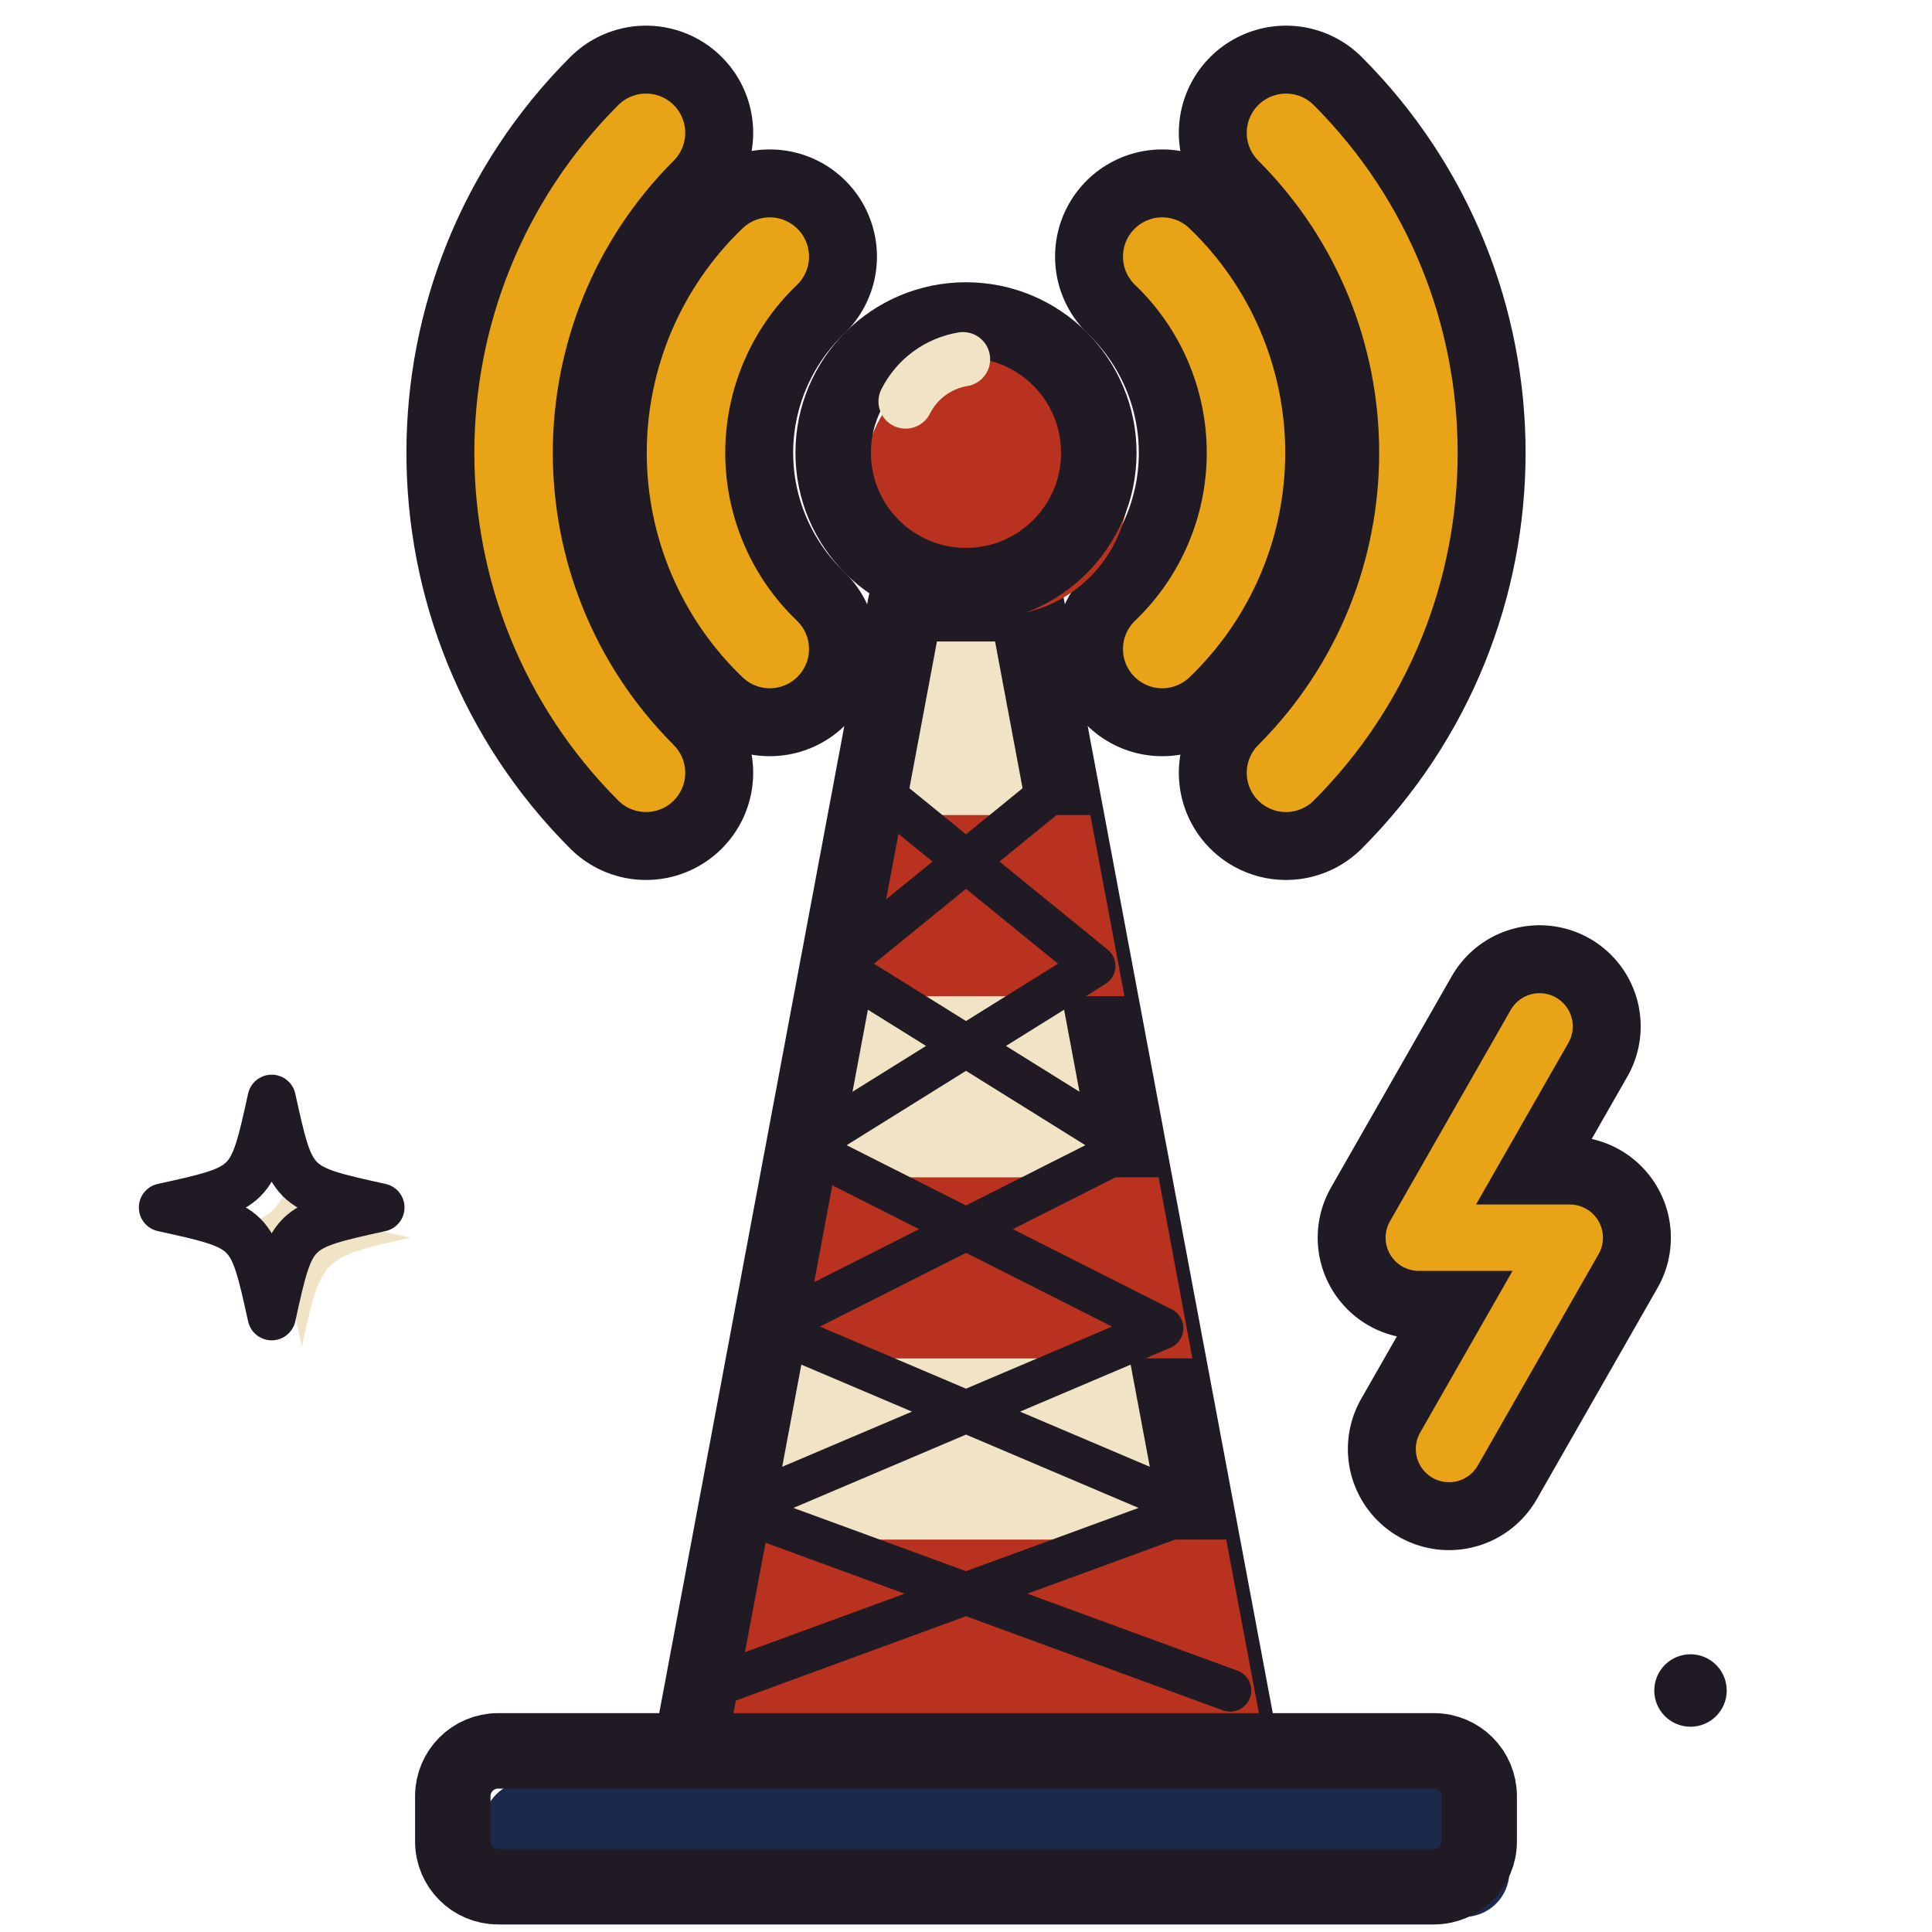
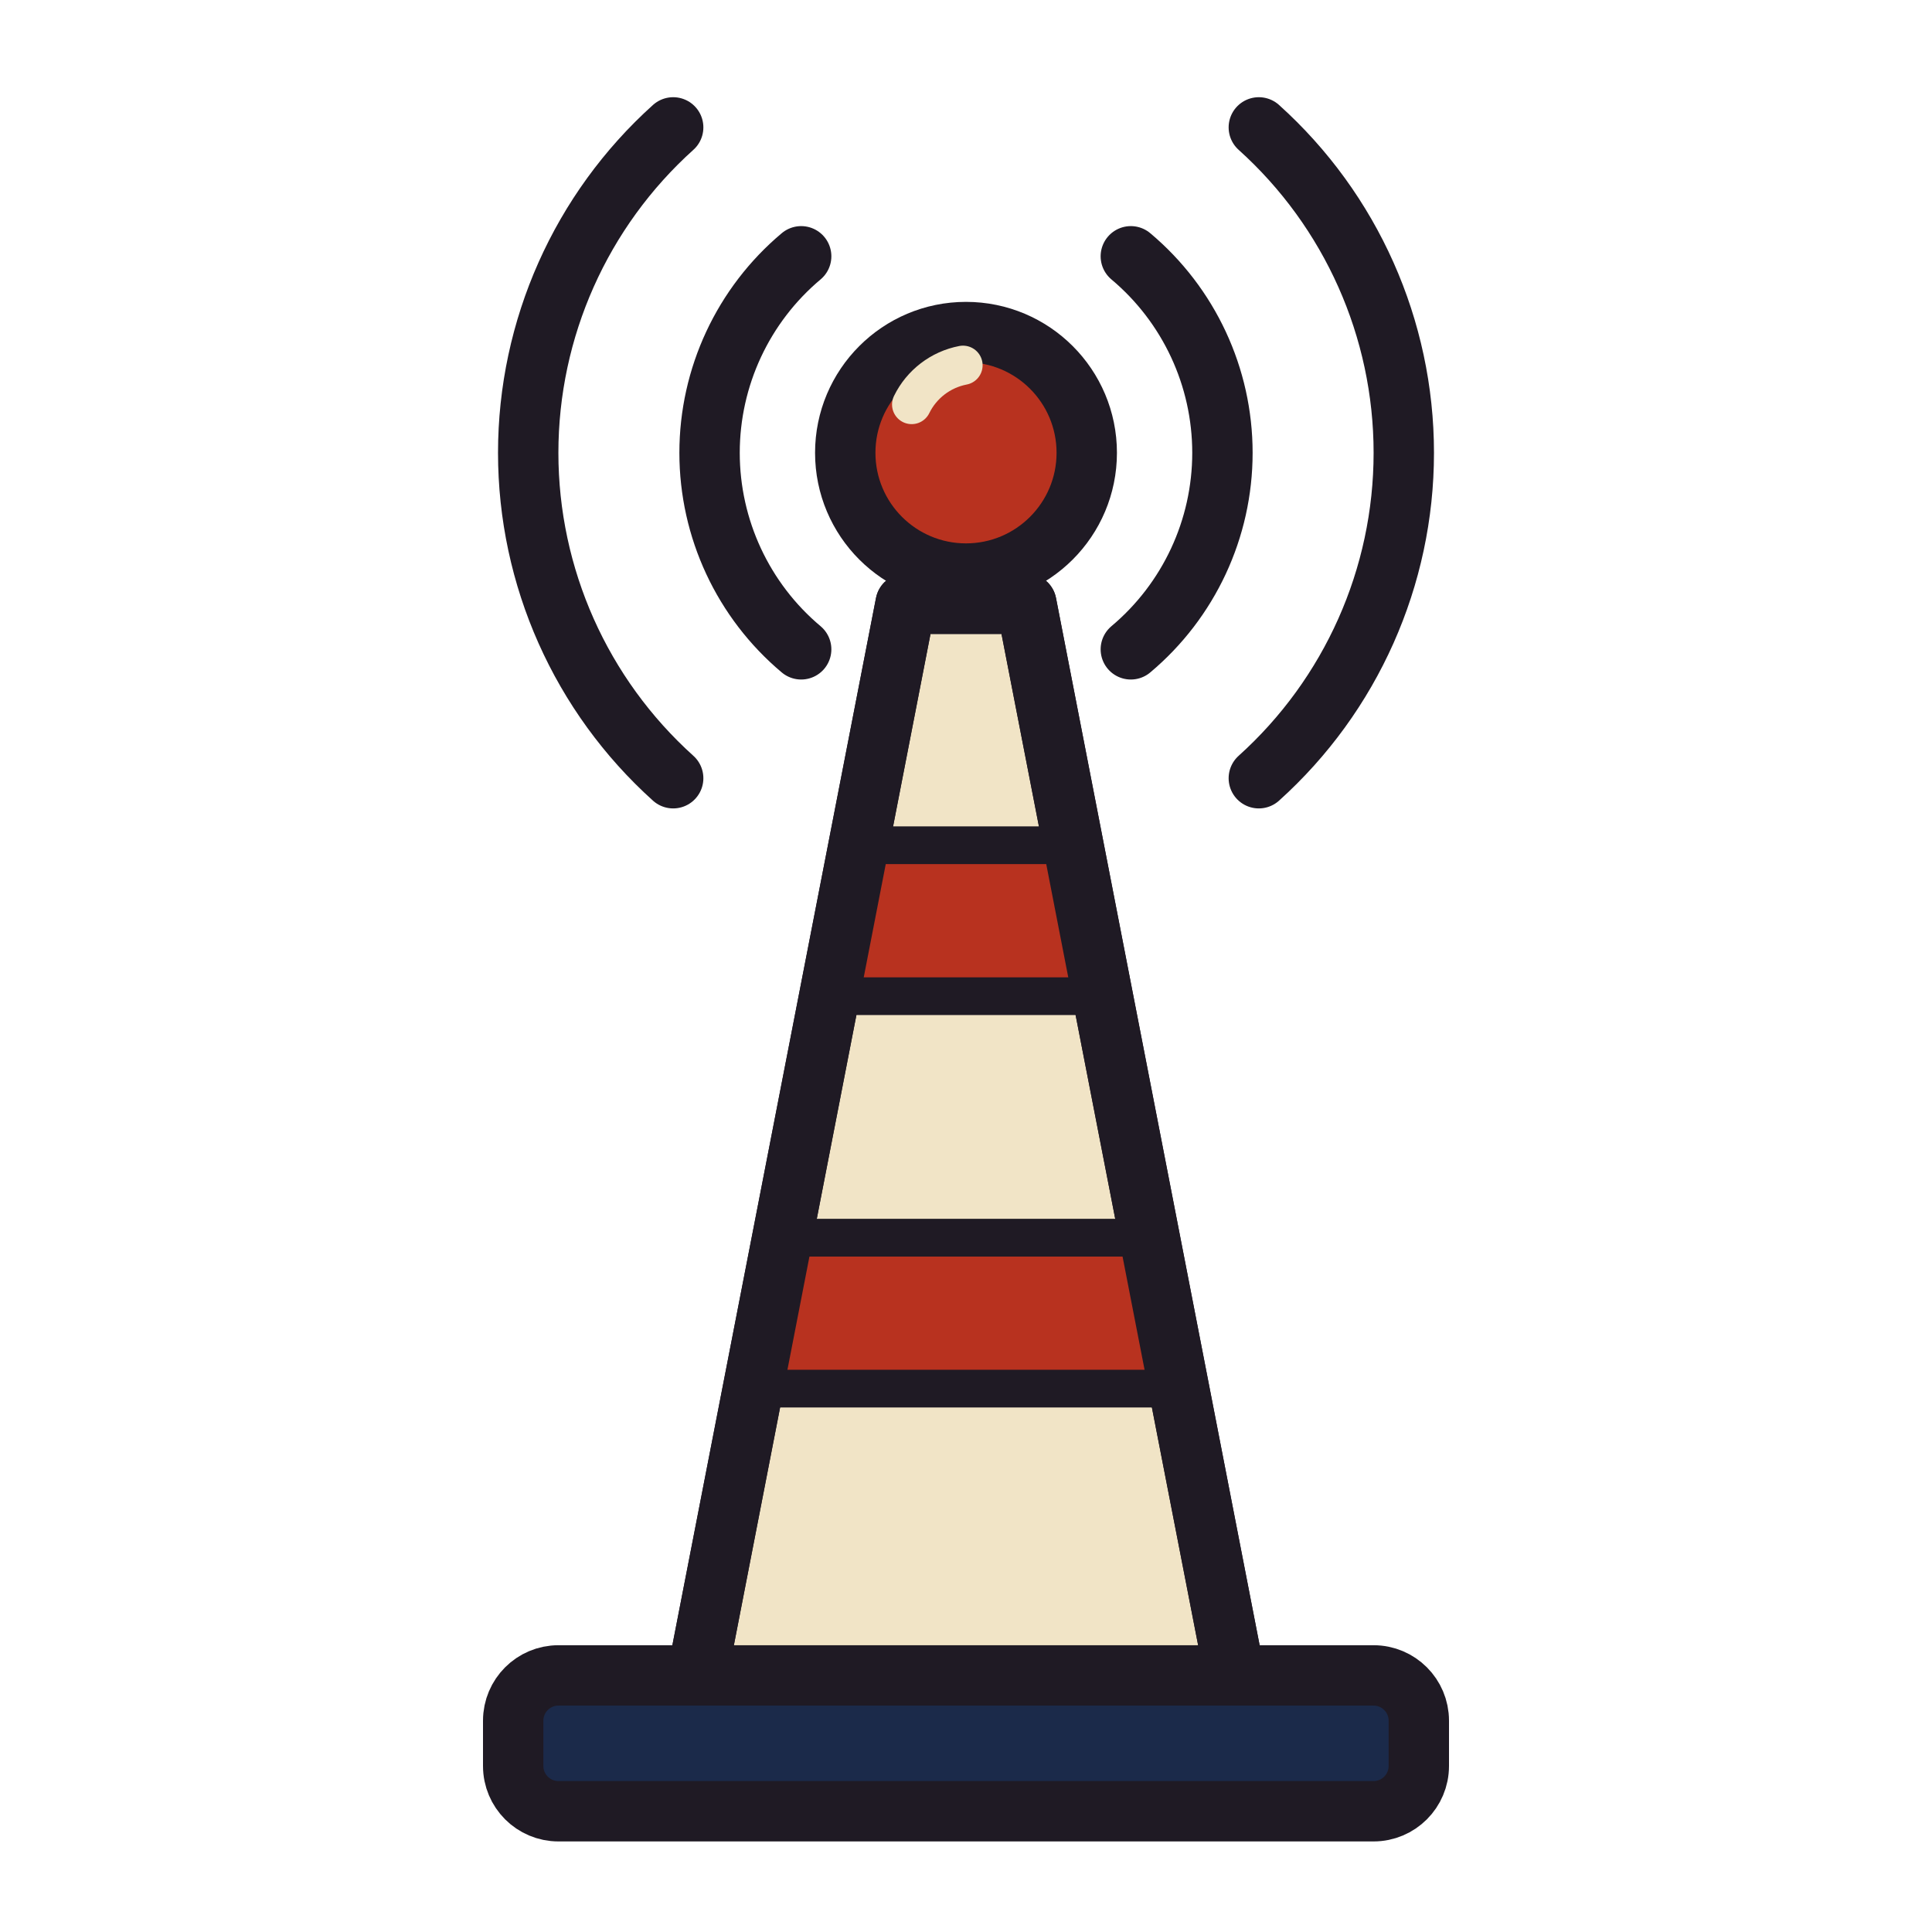
<svg xmlns="http://www.w3.org/2000/svg" viewBox="0 0 64 64" width="64" height="64">
-   <defs>
-     <pattern id="tc-broadcast-dots" width="3" height="3" patternUnits="userSpaceOnUse" patternTransform="rotate(45)">
-       <circle cx="1.5" cy="1.5" r=".8" fill="#1f1a24" />
-     </pattern>
-   </defs>
  <g stroke-linecap="round" stroke-linejoin="round">
-     <path d="M25.5 8.5A9 9 0 0 0 25.5 21.5M38.5 8.5A9 9 0 0 1 38.5 21.5" fill="none" stroke="#1f1a24" stroke-width="7.1" />
-     <path d="M25.5 8.5A9 9 0 0 0 25.5 21.5M38.5 8.5A9 9 0 0 1 38.5 21.5" fill="none" stroke="#e8a317" stroke-width="2.6" />
-     <path d="M21.4 4.4A15 15 0 0 0 21.4 25.6M42.6 4.4A15 15 0 0 1 42.6 25.6" fill="none" stroke="#1f1a24" stroke-width="7.1" />
-     <path d="M21.4 4.4A15 15 0 0 0 21.4 25.6M42.6 4.4A15 15 0 0 1 42.6 25.6" fill="none" stroke="#e8a317" stroke-width="2.6" />
-     <path transform="translate(1.0 1.0)" d="M30 20L34 20L41.5 60L22.5 60z" fill="#f1e4c6" />
-     <path d="M30 20L34 20L41.5 60L22.5 60z" fill="none" stroke="#1f1a24" stroke-width="2.5" />
-     <path transform="translate(1.0 1.0)" d="M28.88 26L35.12 26L36.25 32L27.75 32z" fill="#b8321f" />
-     <path transform="translate(1.0 1.0)" d="M26.62 38L37.38 38L38.5 44L25.5 44z" fill="#b8321f" />
-     <path transform="translate(1.0 1.0)" d="M24.38 50L39.62 50L40.75 56L23.25 56z" fill="#b8321f" />
-     <path d="M28.88 26L36.25 32L26.62 38L38.5 44L24.38 50L40.75 56M35.12 26L27.75 32L37.38 38L25.5 44L39.62 50L23.25 56" fill="none" stroke="#1f1a24" stroke-width="1.4" />
-     <path transform="translate(1.0 1.0)" d="M16.5 58h31a1.5 1.5 0 0 1 1.5 1.5v1.5a1.5 1.5 0 0 1 -1.5 1.5h-31a1.5 1.5 0 0 1 -1.5 -1.5v-1.5a1.5 1.5 0 0 1 1.5 -1.5z" fill="#1b2a4a" />
-     <path d="M16.5 58h31a1.5 1.5 0 0 1 1.5 1.5v1.5a1.5 1.5 0 0 1 -1.5 1.5h-31a1.5 1.5 0 0 1 -1.5 -1.5v-1.5a1.5 1.5 0 0 1 1.5 -1.5z" fill="none" stroke="#1f1a24" stroke-width="2.5" />
-     <path transform="translate(1.0 1.0)" d="M27.6 15a4.4 4.4 0 1 0 8.8 0a4.4 4.4 0 1 0 -8.8 0z" fill="#b8321f" />
-     <path d="M27.6 15a4.4 4.4 0 1 0 8.8 0a4.4 4.4 0 1 0 -8.8 0z" fill="none" stroke="#1f1a24" stroke-width="2.5" />
-     <path d="M30 13.3a2.6 2.6 0 0 1 1.9-1.4" fill="none" stroke="#f1e4c6" stroke-width="1.8" />
-     <path d="M51 34L47 41H52L48 48" fill="none" stroke="#1f1a24" stroke-width="6.7" />
-     <path d="M51 34L47 41H52L48 48" fill="none" stroke="#e8a317" stroke-width="2.2" />
-     <path transform="translate(1.0 1.0)" d="M9 36.4C9.65 39.35 9.65 39.35 12.6 40C9.65 40.65 9.65 40.65 9 43.6C8.35 40.65 8.35 40.65 5.4 40C8.35 39.35 8.35 39.35 9 36.4z" fill="#f1e4c6" />
-     <path d="M9 36.4C9.65 39.35 9.65 39.35 12.6 40C9.65 40.65 9.65 40.65 9 43.6C8.35 40.65 8.35 40.65 5.4 40C8.35 39.35 8.35 39.35 9 36.4z" fill="none" stroke="#1f1a24" stroke-width="1.6" />
-     <path d="M54.8 56a1.2 1.2 0 1 0 2.4 0a1.2 1.2 0 1 0 -2.4 0z" fill="#1f1a24" />
+     <path d="M26.54 8.49A8.5 8.5 0 0 0 26.54 21.51M37.46 8.49A8.5 8.5 0 0 1 37.46 21.51M22.3 4.22A14.5 14.5 0 0 0 22.3 25.78M41.7 4.22A14.5 14.5 0 0 1 41.7 25.78" fill="none" stroke="#1f1a24" stroke-width="2" />
+     <path d="M30 20L34 20L41 56L23 56z" fill="#f1e4c6" />
+     <path d="M30 20L34 20L41 56L23 56z" fill="none" stroke="#1f1a24" stroke-width="2.0" />
+     <path d="M28.44 28L35.56 28L36.53 33L27.47 33z" fill="#b8321f" />
+     <path d="M25.92 41L38.08 41L39.06 46L24.94 46z" fill="#b8321f" />
+     <path d="M30 20L34 20L41 56L23 56z" fill="none" stroke="#1f1a24" stroke-width="2.0" />
+     <path d="M28.44 28L35.56 28M27.47 33L36.53 33M25.92 41L38.08 41M24.94 46L39.06 46" fill="none" stroke="#1f1a24" stroke-width="1.25" />
+     <path d="M18.5 55.5h27a1.5 1.5 0 0 1 1.5 1.5v1.5a1.5 1.5 0 0 1 -1.5 1.5h-27a1.5 1.5 0 0 1 -1.5 -1.5v-1.5a1.5 1.5 0 0 1 1.5 -1.5z" fill="#1b2a4a" />
+     <path d="M18.5 55.5h27a1.5 1.5 0 0 1 1.5 1.5v1.5a1.5 1.5 0 0 1 -1.5 1.5h-27a1.5 1.5 0 0 1 -1.5 -1.5v-1.5a1.5 1.5 0 0 1 1.5 -1.5z" fill="none" stroke="#1f1a24" stroke-width="2.0" />
+     <path d="M28 15a4 4 0 1 0 8 0a4 4 0 1 0 -8 0z" fill="#b8321f" />
+     <path d="M28 15a4 4 0 1 0 8 0a4 4 0 1 0 -8 0z" fill="none" stroke="#1f1a24" stroke-width="2.0" />
+     <path d="M30.2 13.4a2.4 2.4 0 0 1 1.7-1.3" fill="none" stroke="#f1e4c6" stroke-width="1.3" />
  </g>
</svg>
